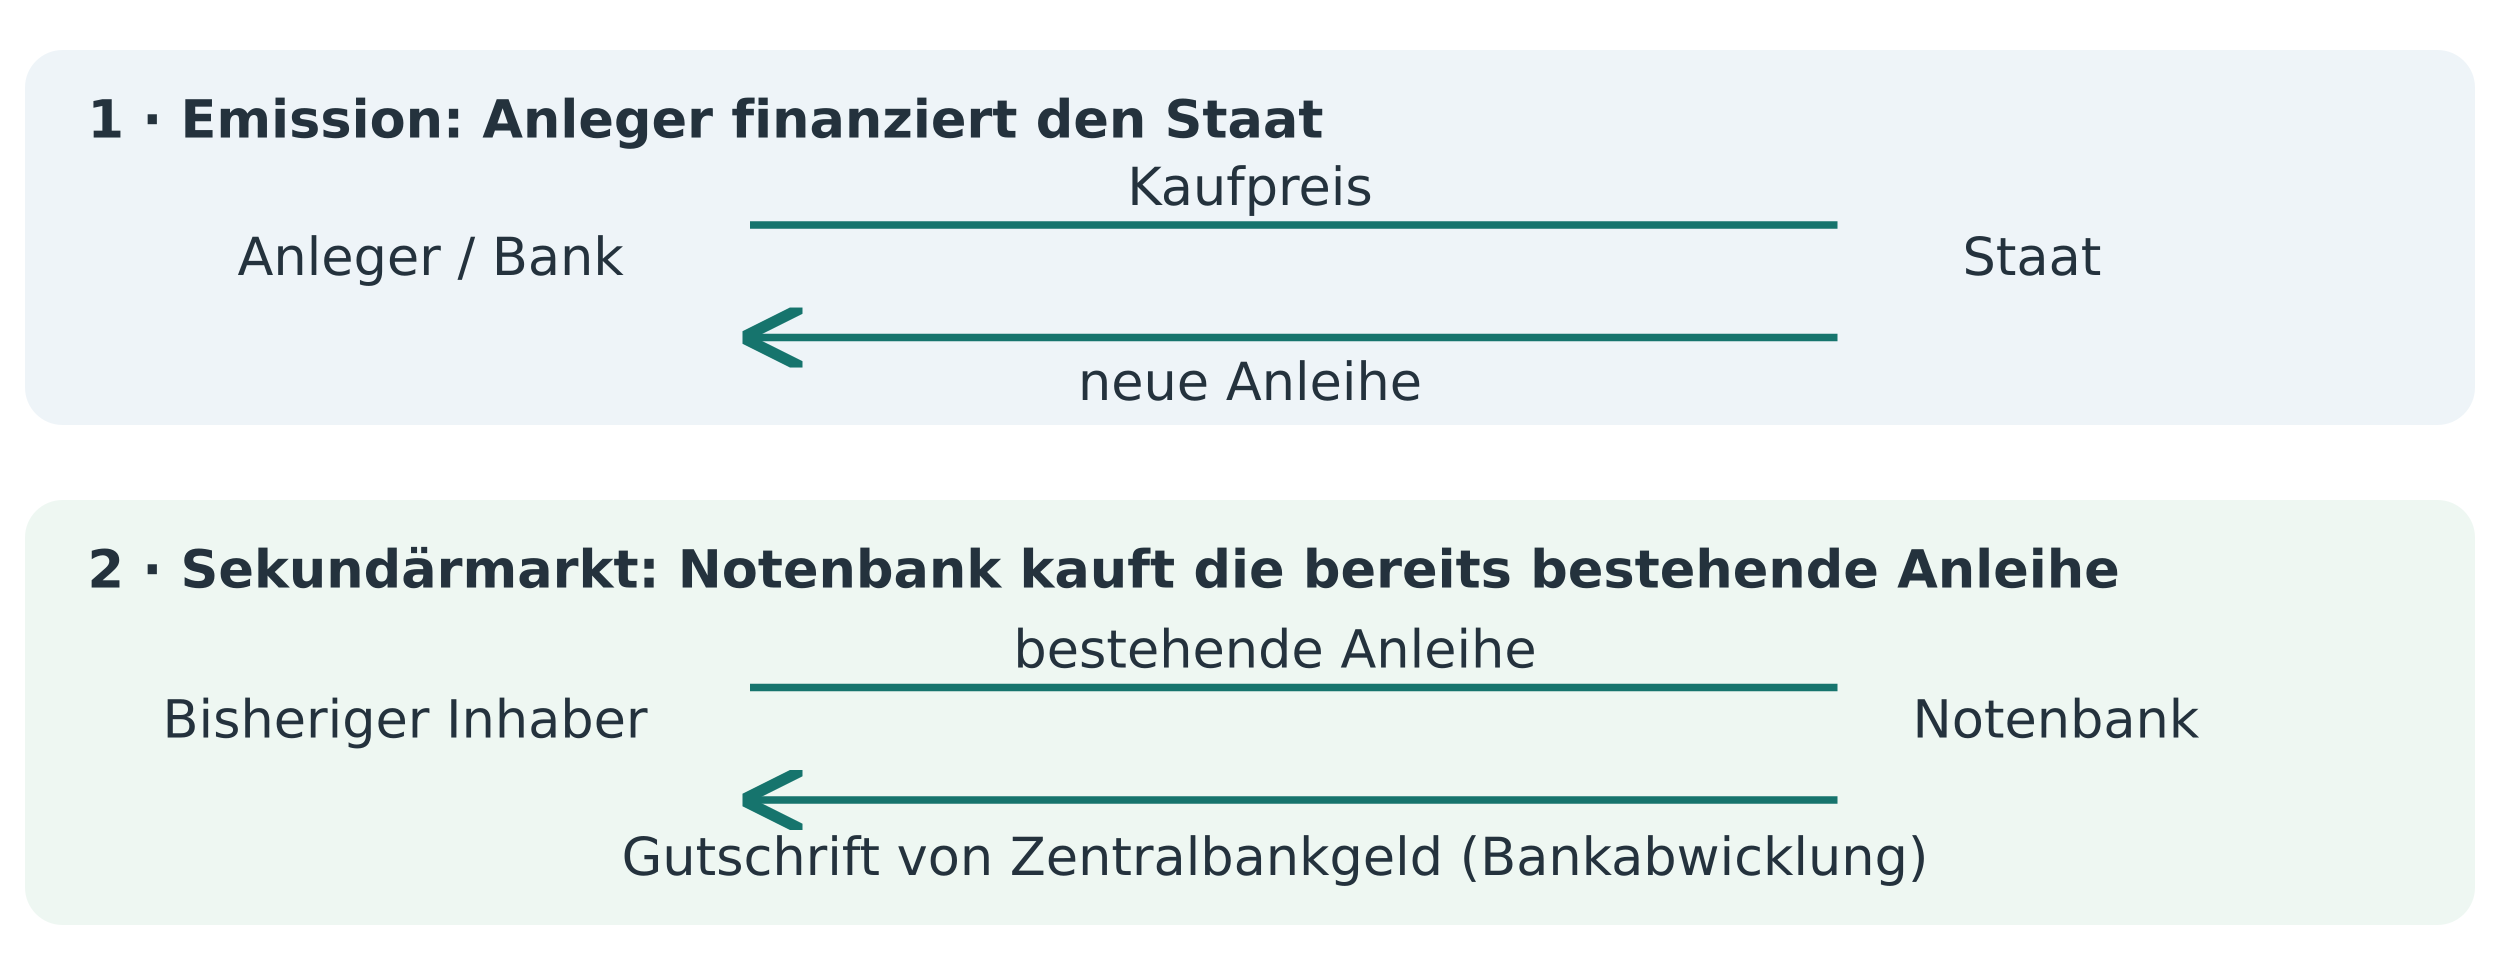
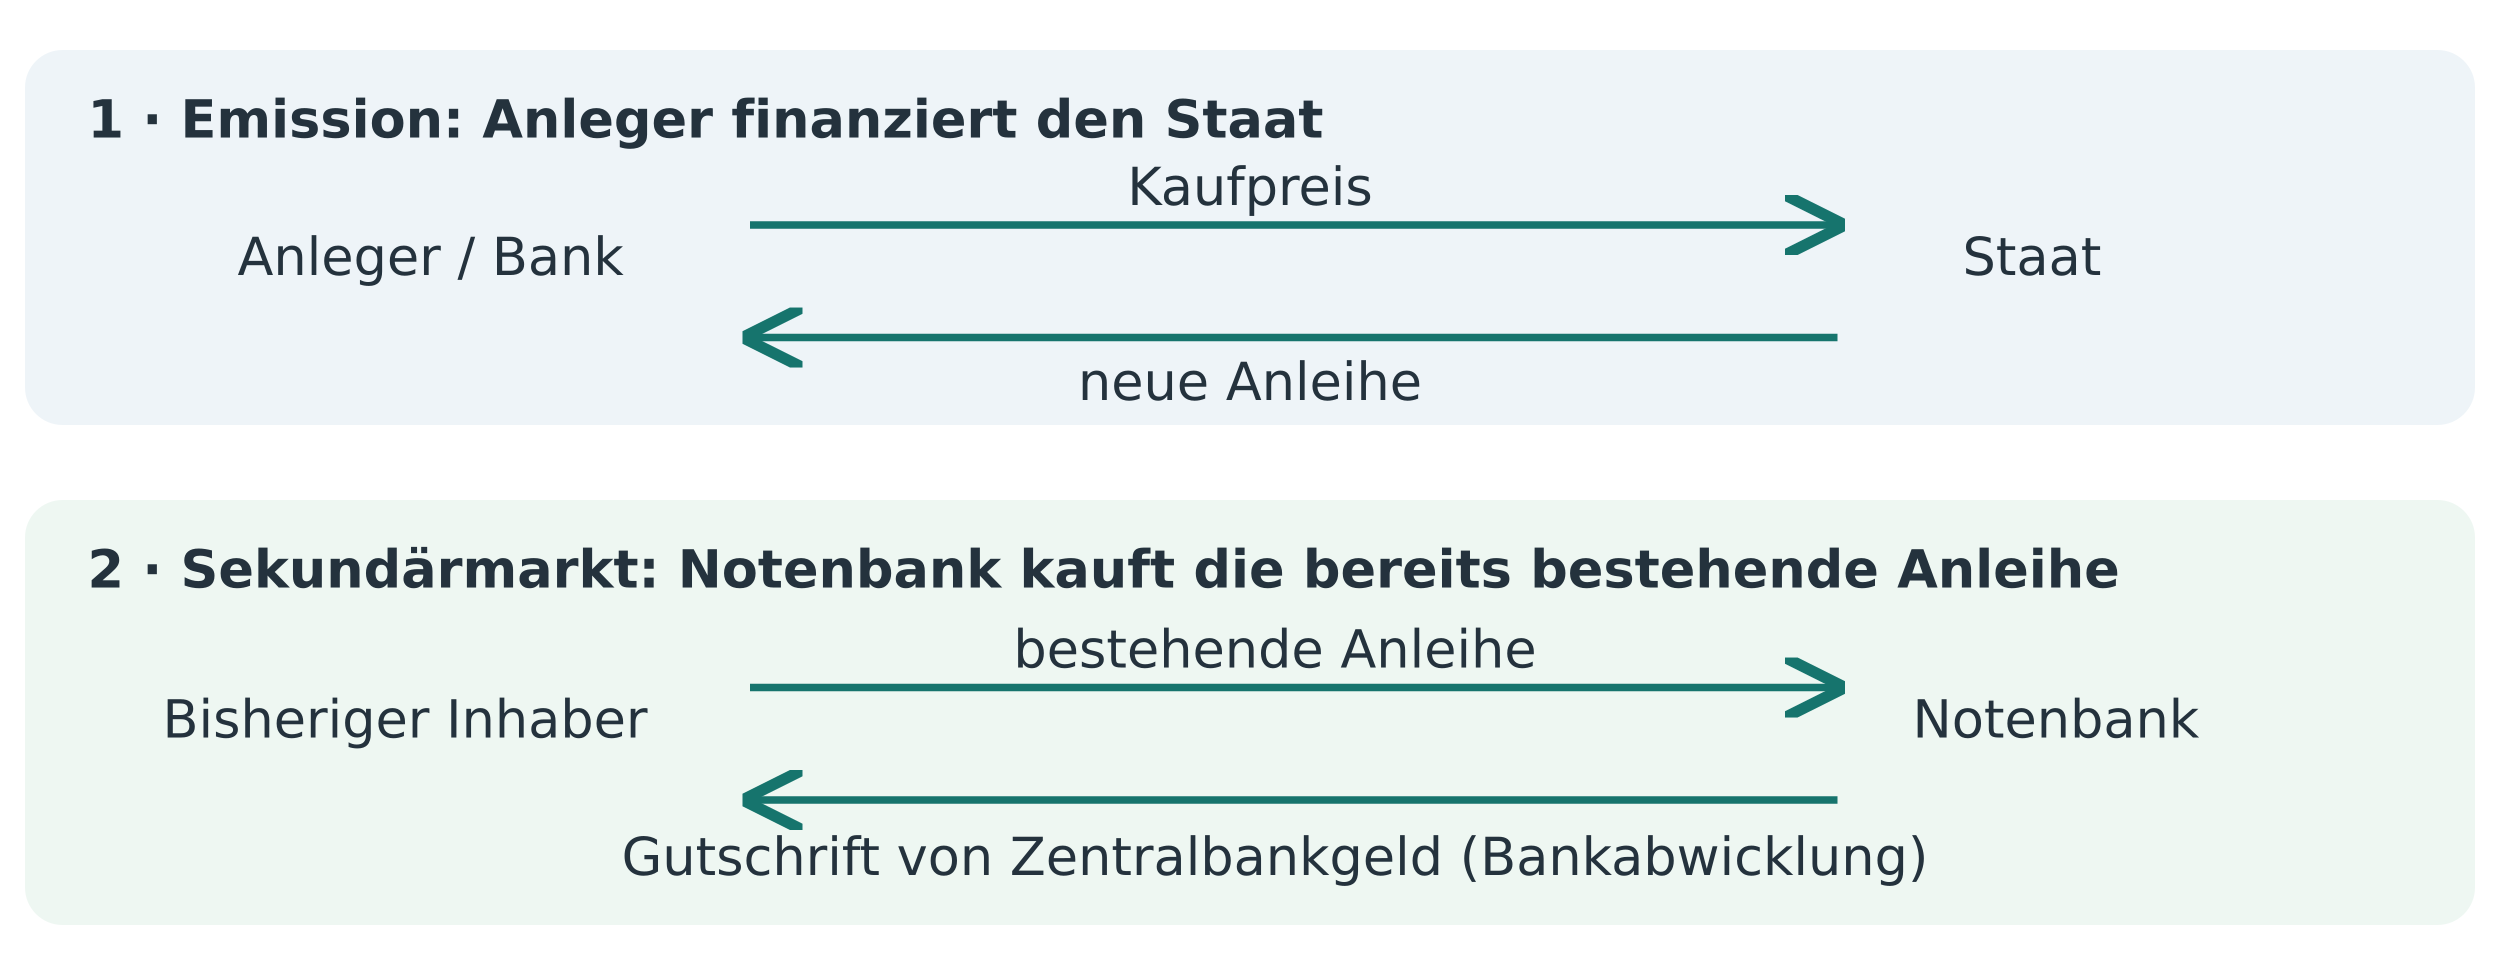
<svg xmlns="http://www.w3.org/2000/svg" viewBox="0 0 1000 390">
  <defs>
    <marker id="a" markerWidth="8" markerHeight="8" refX="7" refY="4" orient="auto">
      <path d="M0 0L8 4L0 8" fill="none" stroke="#16746d" stroke-width="1.5" />
    </marker>
  </defs>
  <g font-family="DejaVu Sans,sans-serif" font-size="21" fill="#24323d">
    <rect x="10" y="20" width="980" height="150" fill="#eef4f8" rx="15" />
    <text x="35" y="55" font-weight="bold">1 · Emission: Anleger finanziert den Staat</text>
    <text x="95" y="110">Anleger / Bank</text>
    <text x="785" y="110">Staat</text>
-     <path d="M300 90H735M735 135H300" stroke="#16746d" stroke-width="3" marker-end="url(#a)" />
+     <path d="M300 90H735" stroke="#16746d" stroke-width="3" marker-end="url(#a)" />
+     <path d="M735 135H300" stroke="#16746d" stroke-width="3" marker-end="url(#a)" />
    <text x="500" y="82" text-anchor="middle">Kaufpreis</text>
    <text x="500" y="160" text-anchor="middle">neue Anleihe</text>
    <rect x="10" y="200" width="980" height="170" fill="#eef7f2" rx="15" />
    <text x="35" y="235" font-weight="bold">2 · Sekundärmarkt: Notenbank kauft die bereits bestehende Anleihe</text>
    <text x="65" y="295">Bisheriger Inhaber</text>
    <text x="765" y="295">Notenbank</text>
-     <path d="M300 275H735M735 320H300" stroke="#16746d" stroke-width="3" marker-end="url(#a)" />
+     <path d="M300 275H735" stroke="#16746d" stroke-width="3" marker-end="url(#a)" />
+     <path d="M735 320H300" stroke="#16746d" stroke-width="3" marker-end="url(#a)" />
    <text x="510" y="267" text-anchor="middle">bestehende Anleihe</text>
    <text x="510" y="350" text-anchor="middle">Gutschrift von Zentralbankgeld (Bankabwicklung)</text>
  </g>
</svg>
